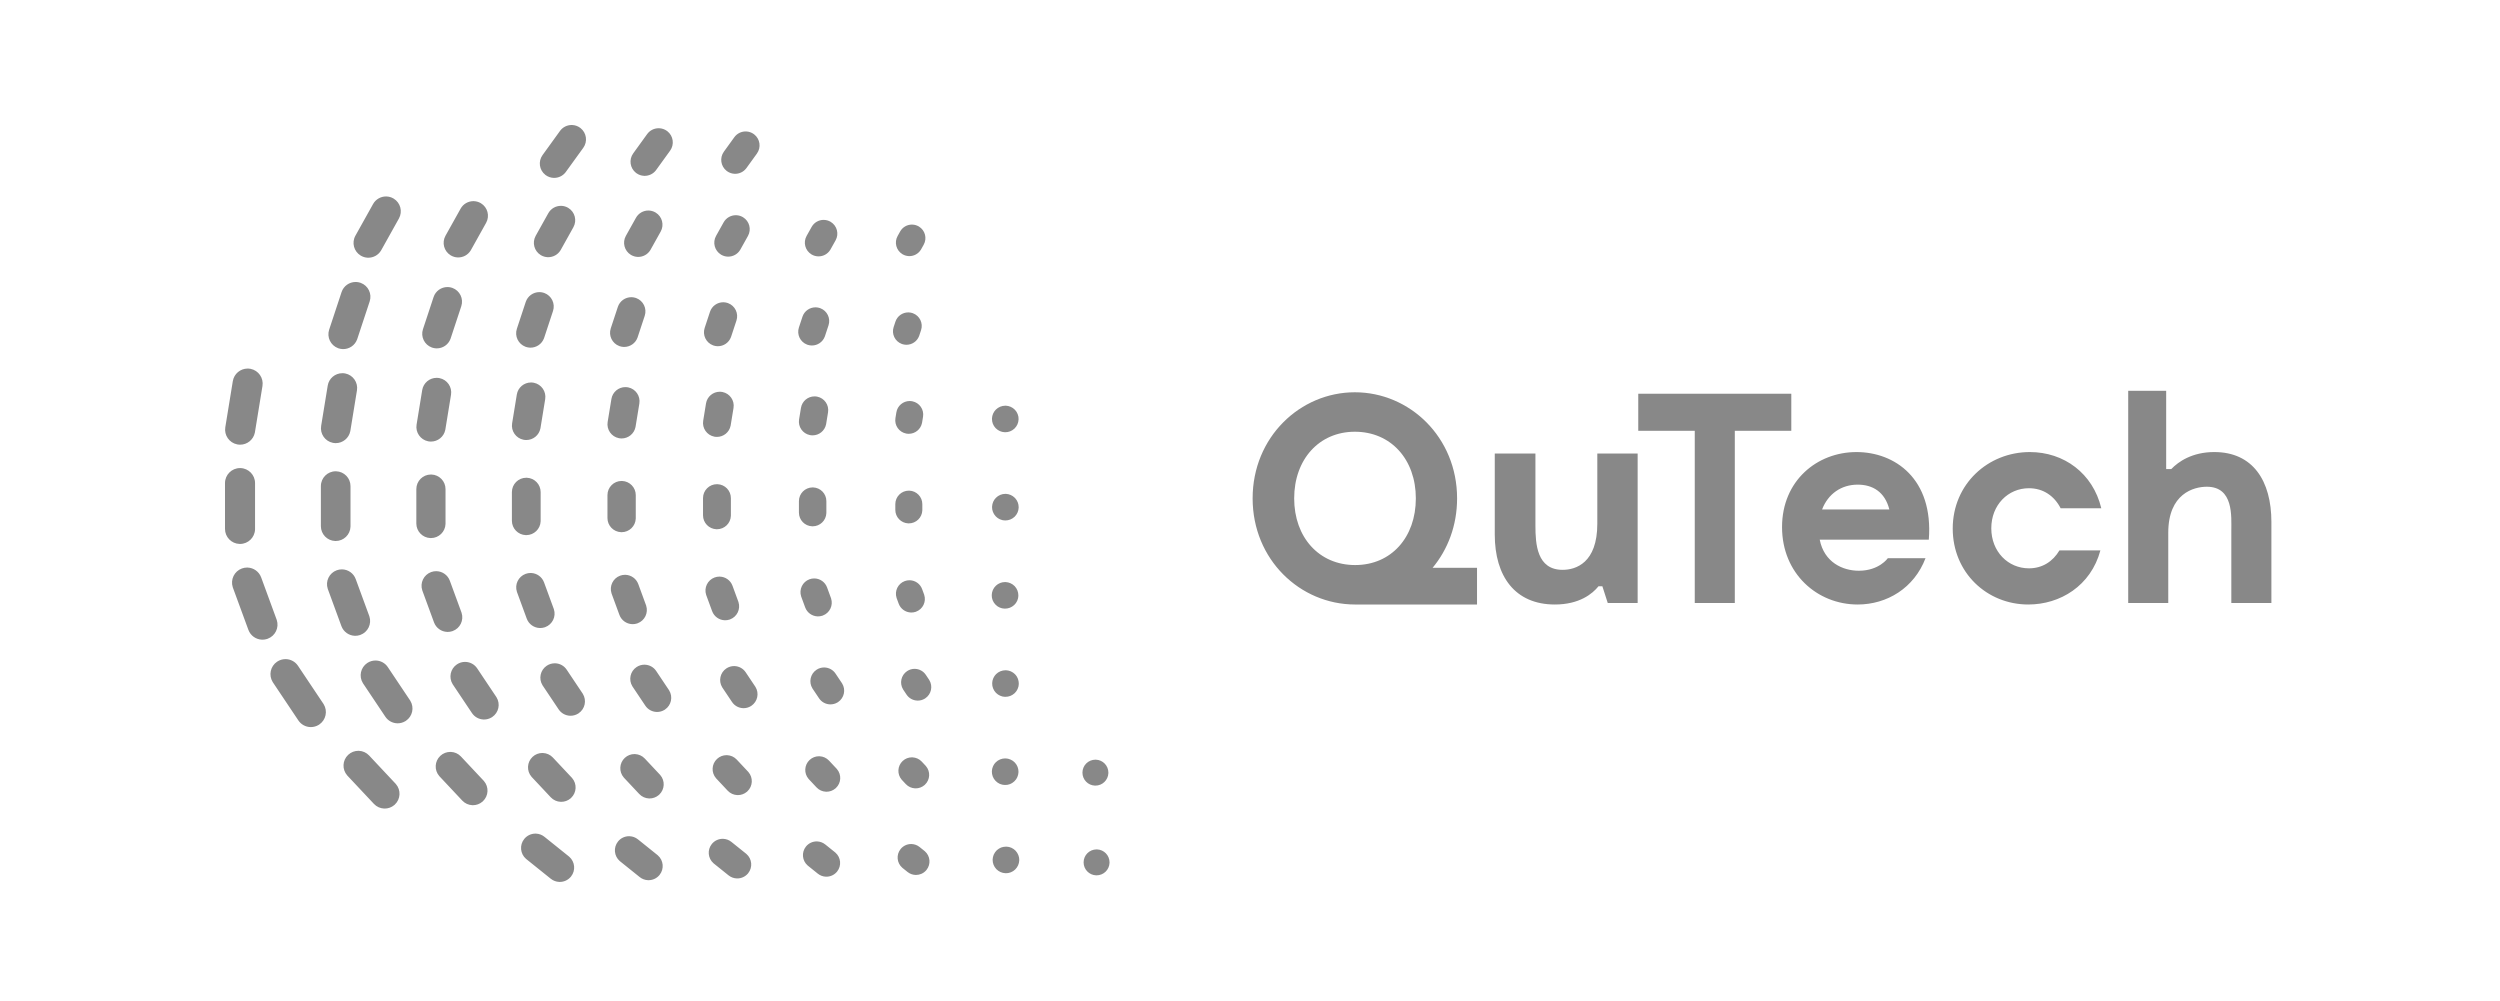
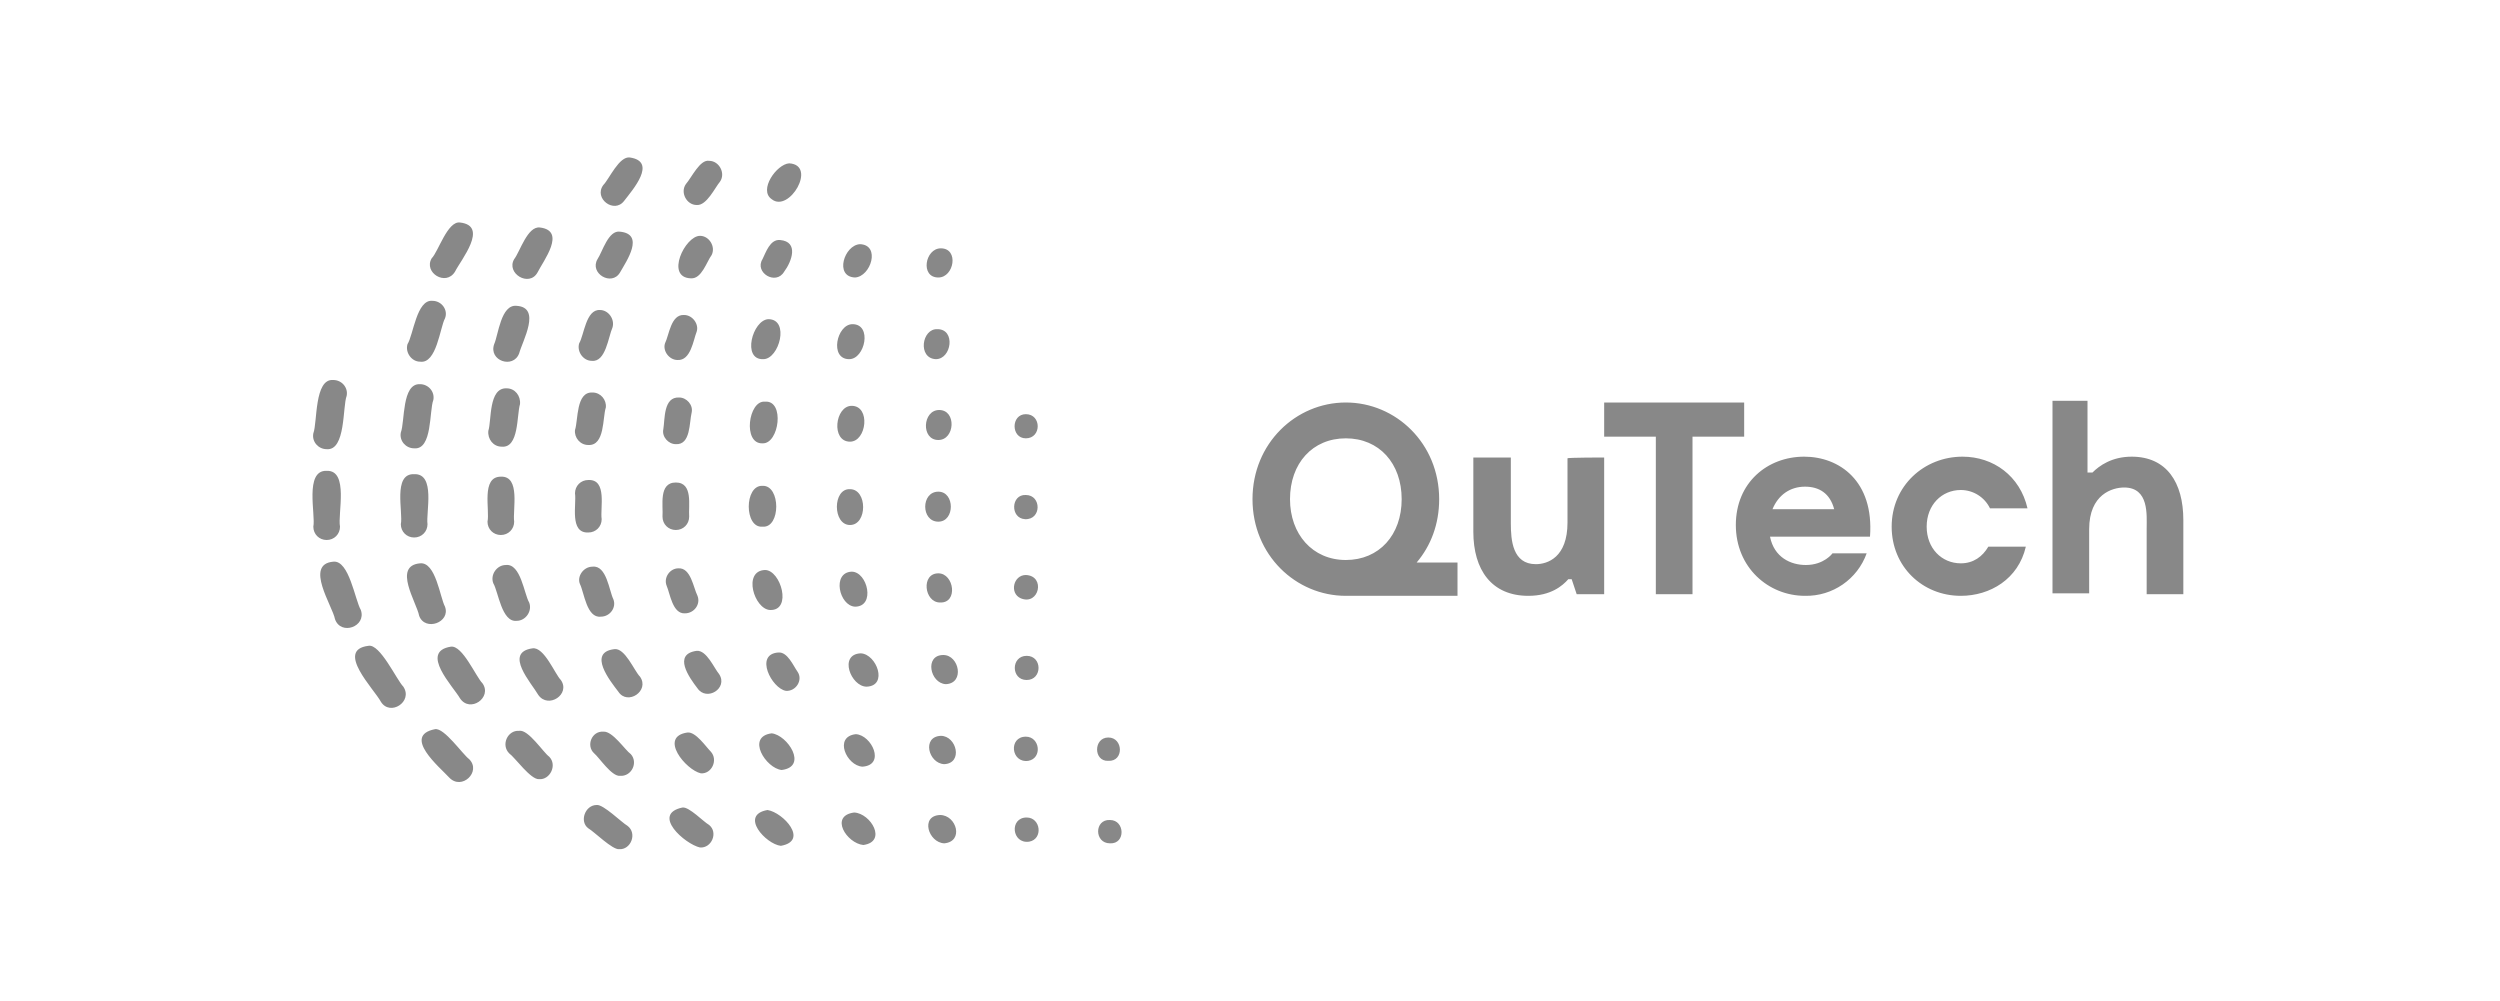
- <svg xmlns="http://www.w3.org/2000/svg" xmlns:xlink="http://www.w3.org/1999/xlink" width="300" height="120">
-   <defs>
-     <path d="M37.252 85.033l.076.002c.354.016.706.14 1.003.379l2.923 2.348.051.042c.697.605.798 1.657.215 2.382l-.05.059c-.339.386-.815.586-1.296.586l-.076-.002c-.354-.016-.706-.14-1.004-.378l-2.923-2.348-.051-.042c-.697-.605-.796-1.657-.214-2.382.341-.424.841-.646 1.346-.646zm11.235.313l.075.002c.349.015.696.138.988.373l2.339 1.879.051.043c.685.595.783 1.631.209 2.345l-.049.058c-.333.38-.803.577-1.276.577l-.075-.002c-.349-.015-.696-.138-.988-.374l-2.339-1.879-.051-.043c-.686-.595-.783-1.631-.209-2.346.336-.418.829-.634 1.325-.634zm11.235.312l.073.002c.343.015.685.136.973.368l1.754 1.408.052.043c.674.586.769 1.606.205 2.309l-.051.06c-.328.371-.789.564-1.254.564l-.074-.002c-.343-.015-.685-.136-.973-.367l-1.754-1.409-.052-.043c-.674-.586-.769-1.606-.205-2.308.33-.411.816-.625 1.305-.625zm11.278.312l.072.002c.337.015.674.134.958.361l1.169.939.051.043c.663.577.758 1.581.202 2.272l-.05.059c-.323.366-.777.557-1.235.557l-.072-.002c-.338-.015-.675-.134-.958-.362l-1.169-.939-.051-.042c-.663-.578-.758-1.581-.202-2.273.325-.405.803-.615 1.285-.615zm33.588.959l.06.001c.832.031 1.497.716 1.497 1.555l-.001.06c-.031.832-.716 1.496-1.555 1.496l-.06-.001c-.832-.031-1.497-.716-1.497-1.555 0-.859.697-1.556 1.556-1.556zm-22.253-.646l.076.002c.33.016.659.132.937.355l.585.469.051.043c.652.568.744 1.555.198 2.236l-.049.058c-.318.361-.765.548-1.215.548l-.071-.002c-.332-.015-.663-.132-.942-.356l-.585-.469-.051-.043c-.652-.568-.744-1.555-.198-2.235.321-.399.791-.606 1.265-.606zm11.378.314l.079.002c.078.004.157.014.235.03l.076.015c.075.018.148.045.221.073l.073.031c.071.033.14.073.203.118l.065.044c.064.046.123.098.177.151l.053.058c.052.059.101.121.146.188l.04.065c.039.067.075.137.104.206l.03.074c.027.075.048.151.064.228l.014.077c.011.078.016.156.016.232l-.002.075c-.018.4-.182.77-.465 1.053l-.058.053c-.059.052-.12.102-.184.146l-.067.041c-.067.04-.135.075-.209.104l-.071.03c-.073.027-.149.048-.226.064l-.077.012c-.078.011-.157.018-.237.018l-.075-.002c-.396-.018-.766-.182-1.054-.465l-.051-.054c-.265-.294-.416-.67-.416-1.074l.002-.077c.005-.077.016-.156.032-.233l.018-.076c.019-.076.043-.152.071-.225l.033-.069c.034-.07.071-.138.116-.202l.044-.065c.046-.064.098-.124.152-.181l.058-.053c.059-.052.121-.101.188-.142l.065-.043c.067-.041.137-.077.207-.106l.074-.028c.074-.026.151-.049.228-.061.102-.022.206-.032.31-.032zM15.998 75.098l.079.002c.447.02.886.207 1.217.559l3.167 3.376.046.051c.623.717.573 1.806-.126 2.461l-.061.055c-.332.284-.744.426-1.154.426l-.079-.002c-.447-.02-.887-.207-1.217-.559l-3.167-3.375-.046-.051c-.624-.717-.574-1.806.126-2.462.343-.321.78-.481 1.216-.481zm11.038.13l.078.002c.44.019.874.204 1.199.551l2.714 2.893.046.051c.614.707.564 1.779-.125 2.425l-.061.054c-.328.281-.733.42-1.137.42l-.078-.002c-.44-.019-.874-.205-1.199-.551l-2.715-2.893-.046-.051c-.614-.707-.563-1.778.125-2.424.338-.317.768-.474 1.198-.474zm11.05.131l.077.002c.434.019.861.201 1.181.542l2.263 2.411.046.052c.603.697.553 1.751-.125 2.387l-.063.057c-.322.274-.72.41-1.116.41l-.077-.002c-.434-.019-.861-.201-1.182-.543l-2.262-2.412-.046-.052c-.603-.696-.554-1.751.124-2.387.333-.312.757-.467 1.18-.467zm11.05.13l.075.002c.427.019.848.198 1.163.534l1.81 1.929.046.051c.595.686.546 1.724-.122 2.35l-.062.056c-.318.27-.709.404-1.1.404l-.075-.002c-.427-.019-.847-.198-1.164-.535l-1.81-1.928-.046-.051c-.594-.686-.546-1.724.122-2.351.328-.308.746-.46 1.163-.46zm11.05.13l.074.002c.42.019.835.196 1.146.527l1.357 1.447.046.051c.584.675.535 1.697-.121 2.313l-.062.055c-.313.266-.698.398-1.083.398l-.074-.002c-.421-.019-.835-.195-1.146-.527l-1.357-1.447-.046-.051c-.584-.675-.535-1.697.122-2.313.323-.303.733-.453 1.144-.453zm11.092.131l.077.002c.413.019.818.193 1.124.518l.904.964.045.05c.575.665.527 1.67-.119 2.277l-.061.054c-.308.262-.687.392-1.066.392l-.077-.002c-.413-.019-.819-.193-1.123-.519l-.905-.964-.045-.05c-.575-.664-.527-1.67.119-2.276.318-.298.723-.446 1.127-.446zm11.149.131l.076.002c.406.019.806.19 1.106.509l.452.483.046.051c.565.654.517 1.643-.118 2.24l-.06.053c-.303.258-.677.385-1.049.385l-.076-.002c-.406-.019-.806-.189-1.106-.51l-.452-.482-.046-.051c-.564-.654-.517-1.643.119-2.24.313-.293.711-.438 1.108-.438zm22.022.28l.06.001c.832.031 1.497.716 1.497 1.555l-.001.06c-.032.832-.716 1.497-1.556 1.497l-.06-.001c-.832-.031-1.496-.716-1.496-1.556 0-.859.696-1.556 1.556-1.556zm-10.816-.149l.075.002c.075.004.151.013.225.027l.076.018c.076.019.151.044.221.076l.072.031c.071.033.14.072.204.113l.065.046c.064.047.122.099.177.153l.045.044c.058.06.11.127.154.198l.042.065c.04.067.074.137.106.21l.027.072c.025.073.046.149.062.225l.014.077c.012.078.019.157.019.237l-.002.077c-.004.078-.016.156-.032.233l-.016.076c-.018.076-.045.151-.073.22l-.031.073c-.033.072-.072.14-.113.203l-.046.063c-.048.063-.1.124-.157.178l-.044.045c-.06.058-.126.11-.198.154l-.065.043c-.067.041-.137.077-.206.106l-.073.027c-.073.025-.147.046-.224.063l-.08.013c-.079.011-.159.016-.239.016l-.077-.002c-.078-.004-.157-.012-.233-.028l-.076-.018c-.076-.019-.15-.043-.221-.072l-.072-.031c-.071-.033-.137-.073-.204-.118l-.063-.044c-.063-.046-.124-.098-.178-.156l-.056-.056c-.054-.058-.102-.122-.144-.185l-.042-.065c-.04-.067-.074-.137-.106-.211l-.027-.071c-.026-.073-.046-.149-.062-.226l-.014-.077c-.012-.078-.017-.156-.017-.233l.002-.079c.004-.079.013-.158.029-.235l.017-.076c.019-.076.044-.151.075-.221l.031-.072c.033-.071.072-.139.114-.203l.046-.066c.048-.064.099-.123.154-.177.298-.298.715-.466 1.137-.466zM7.257 64.095l.07.001c.557.021 1.097.3 1.431.799l3.043 4.549.036.056c.508.822.277 1.904-.532 2.446l-.072.045c-.289.175-.611.259-.929.259l-.07-.001c-.557-.021-1.097-.3-1.431-.799l-3.043-4.549-.036-.056c-.508-.822-.277-1.904.532-2.446.307-.206.656-.304 1-.304zm10.8.167l.072.001c.549.022 1.079.297 1.407.787l2.662 3.981.036.056c.499.81.272 1.876-.525 2.409l-.071.045c-.285.172-.603.256-.916.256l-.072-.001c-.548-.022-1.079-.297-1.407-.788l-2.663-3.981-.036-.056c-.499-.809-.272-1.876.525-2.409.304-.203.647-.3.986-.3zm10.749.166l.07.001c.54.022 1.063.292 1.386.776l2.282 3.412.036.055c.492.797.268 1.848-.518 2.373l-.07.044c-.281.17-.593.252-.902.252l-.07-.001c-.54-.022-1.063-.292-1.387-.776l-2.282-3.412-.036-.055c-.492-.797-.269-1.848.517-2.374.299-.201.637-.296.972-.296zm10.761.167l.069.001c.532.021 1.048.288 1.366.765l1.902 2.844.036.056c.483.786.263 1.819-.511 2.337l-.069.044c-.277.167-.584.248-.889.248l-.069-.001c-.532-.021-1.047-.288-1.366-.765l-1.902-2.843-.035-.054c-.485-.786-.264-1.821.51-2.339.294-.197.627-.291.957-.291zm10.761.168l.068.001c.524.021 1.031.283 1.345.753l1.521 2.275.035.055c.477.774.259 1.792-.503 2.301l-.067.043c-.273.165-.575.244-.875.244l-.068-.001c-.524-.021-1.031-.284-1.345-.753l-1.522-2.275-.035-.055c-.476-.774-.259-1.793.503-2.302.29-.194.618-.287.943-.287zm10.761.167l.067.001c.516.021 1.015.279 1.324.741l1.141 1.705.035.054c.469.762.255 1.765-.494 2.267l-.072.046c-.268.16-.564.237-.857.237l-.067-.001c-.516-.021-1.015-.279-1.324-.742L59.7 67.532l-.035-.054c-.469-.762-.255-1.765.495-2.266.286-.191.609-.283.929-.283zm10.802.167l.069.001c.507.021.998.276 1.301.729l.761 1.137.035.054c.461.75.25 1.736-.488 2.23l-.071.045c-.263.157-.555.233-.843.233l-.069-.001c-.507-.021-.997-.276-1.301-.73l-.761-1.137-.035-.054c-.461-.75-.25-1.736.488-2.23.281-.188.599-.278.913-.278zm10.86.166l.068.001c.499.021.981.271 1.28.718l.38.568.035.055c.453.737.245 1.708-.481 2.194l-.07.044c-.259.155-.546.229-.83.229l-.068-.002c-.499-.021-.981-.27-1.28-.718l-.38-.569-.035-.055c-.452-.738-.245-1.708.481-2.193.277-.185.59-.274.9-.274zm10.907.169l.078.002c.078.004.155.014.232.029l.076.017c.076.019.152.043.225.072l.07.032c.07.034.139.072.206.116l.063.044c.062.046.122.098.179.151l.071.078c.046.053.089.108.129.164l.04.067c.039.068.075.138.104.208l.028.074c.027.075.049.151.061.227l.014.077c.013.077.02.156.02.233l-.002.079c-.004.079-.015.158-.028.235l-.018.076c-.019.076-.044.15-.076.221l-.03.071c-.032.07-.069.136-.114.2l-.046.065c-.048.064-.099.124-.153.181l-.054.052c-.294.268-.671.415-1.075.415l-.08-.002c-.079-.004-.158-.015-.234-.027l-.075-.018c-.075-.019-.148-.044-.222-.076l-.07-.03c-.07-.032-.138-.069-.202-.114l-.065-.046c-.064-.048-.123-.099-.181-.153l-.053-.058c-.052-.059-.102-.121-.146-.188l-.04-.065c-.039-.066-.075-.134-.104-.207l-.029-.072c-.027-.073-.048-.149-.064-.225l-.013-.077c-.011-.078-.016-.158-.016-.237l.002-.077c.004-.078.015-.156.027-.232l.018-.076c.02-.076.047-.152.075-.225l.031-.07c.033-.07.073-.139.118-.206l.044-.063c.046-.062.097-.122.151-.179.299-.296.711-.463 1.129-.463zM2.647 53.107l.069.001c.708.027 1.365.474 1.624 1.181l1.851 5.049.021.061c.301.919-.179 1.917-1.094 2.252l-.088.03c-.176.055-.356.081-.532.081l-.069-.001c-.709-.027-1.365-.474-1.624-1.182L.953 55.531l-.021-.061c-.3-.919.179-1.917 1.094-2.253.205-.075.414-.111.621-.111zm11.37.217l.068.001c.699.027 1.345.468 1.601 1.165l1.62 4.417.021.06c.296.905-.176 1.889-1.078 2.22l-.087.029c-.174.054-.351.08-.525.08l-.068-.001c-.699-.027-1.345-.468-1.601-1.165l-1.619-4.417-.021-.06c-.296-.905.176-1.889 1.078-2.22.202-.074.408-.109.611-.109zm11.319.218l.067.001c.689.026 1.326.46 1.578 1.147l1.388 3.786.021.061c.29.892-.174 1.861-1.062 2.186l-.086.029c-.172.053-.346.078-.517.078l-.067-.001c-.689-.026-1.326-.46-1.578-1.147l-1.388-3.786-.021-.061c-.29-.892.175-1.861 1.063-2.187.199-.073.402-.107.602-.107zm11.331.216l.068.001c.678.027 1.304.455 1.552 1.131l1.157 3.155.021.06c.287.878-.172 1.833-1.046 2.153l-.084.028c-.169.052-.34.077-.509.077l-.068-.001c-.677-.027-1.304-.454-1.551-1.13l-1.157-3.155-.021-.06c-.287-.879.172-1.833 1.046-2.154.196-.072.396-.106.593-.106zm11.331.219l.067.001c.668.027 1.284.447 1.529 1.113l.925 2.524.02.059c.282.865-.169 1.805-1.03 2.121l-.083.028c-.166.052-.335.076-.502.076l-.067-.001c-.667-.026-1.284-.448-1.529-1.114L46.403 56.261l-.02-.059c-.282-.865.17-1.805 1.03-2.121.193-.07.39-.104.585-.104zm11.332.217l.066.001c.657.026 1.264.441 1.504 1.096l.694 1.893.021.059c.277.851-.168 1.776-1.015 2.087l-.082.027c-.164.05-.33.075-.494.075l-.066-.001c-.657-.026-1.264-.44-1.505-1.096l-.694-1.893-.021-.059c-.277-.852.167-1.776 1.015-2.087.19-.07.385-.103.576-.103zm11.373.218l.065.001c.646.026 1.244.434 1.481 1.079l.462 1.262.02.058c.273.838-.165 1.749-.999 2.054l-.08.027c-.161.05-.325.074-.486.074l-.065-.001c-.647-.026-1.244-.433-1.481-1.079l-.463-1.262-.02-.058c-.272-.838.165-1.748.999-2.054.187-.069.379-.101.567-.101zm11.429.218l.066.001c.636.026 1.224.426 1.456 1.061l.232.631.02.059c.267.824-.163 1.72-.984 2.021l-.079.027c-.159.049-.32.072-.479.072l-.066-.001c-.636-.026-1.223-.427-1.456-1.061l-.232-.631-.02-.059c-.267-.825.163-1.72.984-2.021.184-.067.372-.099.557-.099zm11.47.217l.074.002c.395.019.78.186 1.06.466l.051.053c.265.291.415.676.415 1.075l-.002.079c-.003.078-.012.156-.028.235l-.018.076c-.019.075-.043.148-.072.221l-.033.07c-.034.07-.071.138-.116.202l-.034.053c-.048.069-.104.132-.165.189l-.054.052c-.294.268-.671.415-1.071.415l-.079-.002c-.079-.004-.158-.012-.235-.028l-.076-.016c-.076-.018-.151-.045-.221-.073l-.072-.031c-.072-.033-.14-.072-.204-.113l-.065-.046c-.064-.048-.122-.1-.177-.157l-.056-.056c-.054-.057-.102-.119-.144-.186l-.043-.065c-.041-.067-.077-.136-.106-.207l-.028-.073c-.026-.073-.049-.147-.062-.224l-.013-.079c-.011-.079-.016-.158-.016-.234l.002-.08c.003-.079.012-.158.028-.235l.018-.076c.019-.075.043-.148.072-.221l.033-.073c.034-.072.071-.14.116-.204l.045-.063c.046-.063.097-.124.154-.178l.056-.053c.057-.052.119-.102.186-.147l.065-.04c.067-.039.137-.075.211-.104l.071-.029c.073-.027.149-.048.225-.064.101-.02.203-.031.305-.031zM1.803 41.169l.063.001c.966.033 1.74.827 1.74 1.802v5.498l-.001.063c-.033.967-.828 1.74-1.803 1.74l-.063-.001C.773 50.239 0 49.445 0 48.47v-5.498c0-.996.807-1.803 1.803-1.803zm11.48.386l.062.001c.952.033 1.715.816 1.715 1.777v4.811l-.001.062c-.033.953-.816 1.714-1.776 1.714l-.062-.001c-.953-.033-1.715-.815-1.715-1.776v-4.811c0-.982.796-1.778 1.777-1.778zm11.429.387l.063.001c.938.033 1.688.804 1.688 1.75v4.124l-.001.063c-.033.938-.804 1.688-1.75 1.688l-.063-.001c-.938-.033-1.689-.804-1.689-1.75v-4.124c0-.967.784-1.751 1.751-1.751zm11.441.387l.062.001c.924.033 1.663.791 1.663 1.723v3.436l-.001.062c-.032.924-.792 1.663-1.724 1.663l-.062-.001c-.924-.033-1.663-.792-1.663-1.724V44.054c0-.953.772-1.725 1.725-1.725zm11.441.387l.062.001c.909.033 1.636.78 1.636 1.698v2.749l-.001.062c-.033.91-.78 1.636-1.697 1.636l-.062-.001c-.909-.033-1.637-.78-1.637-1.698v-2.749c0-.939.761-1.699 1.699-1.699zm11.441.387l.061.001c.896.032 1.611.768 1.611 1.671v2.062l-.001.061c-.032.896-.768 1.611-1.671 1.611l-.061-.001c-.896-.032-1.612-.768-1.612-1.672v-2.062c0-.924.749-1.672 1.673-1.672zm11.483.387l.06.001c.882.032 1.586.756 1.586 1.645v1.375l-.001.06c-.032.882-.756 1.586-1.646 1.586l-.06-.001c-.881-.032-1.586-.756-1.586-1.645v-1.375c0-.909.738-1.646 1.647-1.646zm11.54.387l.061.001c.867.032 1.56.745 1.56 1.62v.687l-.001.061c-.032.867-.745 1.56-1.62 1.56l-.061-.001c-.867-.032-1.559-.745-1.559-1.619v-.687c0-.895.725-1.621 1.62-1.621zm11.586.386l.074.002c.394.019.775.186 1.055.469l.051.053c.265.288.415.676.415 1.071l-.002.08c-.004.079-.016.158-.031.234l-.015.076c-.018.075-.042.148-.074.221l-.031.07c-.033.07-.072.138-.113.201l-.046.065c-.047.064-.099.123-.153.181l-.054.052c-.295.269-.675.415-1.075.415l-.08-.002c-.079-.004-.158-.014-.234-.027l-.076-.018c-.076-.019-.151-.044-.221-.076l-.072-.03c-.071-.032-.137-.069-.204-.114l-.063-.046c-.062-.047-.122-.099-.179-.154l-.053-.058c-.052-.059-.101-.121-.146-.188l-.043-.065c-.04-.066-.073-.136-.102-.206l-.03-.073c-.027-.073-.048-.147-.064-.224l-.012-.077c-.011-.078-.018-.157-.018-.237l.002-.074c.019-.394.186-.775.465-1.05.297-.301.708-.471 1.128-.471zM2.717 29.226l.096.003c.064.004.129.01.194.021l.062.011c.948.189 1.584 1.096 1.427 2.059L3.595 36.848l-.012.066c-.171.85-.919 1.448-1.765 1.448l-.097-.003c-.065-.004-.13-.011-.196-.021l-.062-.011C.514 38.138-.121 37.23.036 36.268l.901-5.528c.145-.886.911-1.513 1.78-1.513zm11.366.557l.094.002c.063.003.126.01.19.02l.063.011c.934.187 1.559 1.081 1.405 2.029l-.789 4.838-.012.065c-.169.837-.906 1.427-1.74 1.427l-.095-.003c-.064-.004-.128-.01-.193-.021l-.063-.011c-.934-.186-1.56-1.081-1.406-2.028l.789-4.838c.142-.873.898-1.49 1.756-1.49zm11.312.556l.093.003c.062.004.125.01.188.021l.062.011c.921.183 1.537 1.065 1.384 1.998l-.676 4.147-.012.066c-.166.824-.893 1.404-1.714 1.404l-.094-.002c-.063-.003-.126-.01-.19-.021l-.062-.011c-.92-.184-1.537-1.065-1.385-1.998l.676-4.147c.14-.859.885-1.469 1.728-1.469zm11.324.557l.092.003c.062.003.124.01.187.02l.061.011c.907.181 1.514 1.05 1.364 1.97l-.563 3.455-.012.065c-.164.812-.879 1.383-1.689 1.383l-.093-.003c-.062-.003-.124-.01-.187-.02l-.061-.011c-.907-.181-1.515-1.05-1.364-1.969l.564-3.456c.138-.846.869-1.447 1.701-1.447zm11.328.557l.09.002c.06.003.121.01.182.019l.061.011c.892.178 1.49 1.033 1.342 1.939l-.451 2.764-.012.065c-.162.799-.866 1.361-1.663 1.361l-.091-.003c-.061-.004-.123-.01-.184-.02l-.061-.011c-.892-.179-1.489-1.034-1.342-1.939l.451-2.764c.136-.835.858-1.425 1.677-1.425zm11.323.556l.09.002c.06.003.121.01.181.02l.06.011c.879.176 1.467 1.018 1.322 1.909l-.339 2.074-.012.064c-.159.787-.852 1.339-1.636 1.339l-.09-.002c-.06-.003-.121-.01-.182-.019l-.06-.011c-.878-.176-1.467-1.018-1.321-1.909l.338-2.074c.134-.821.844-1.404 1.649-1.404zm11.369.557l.088.002c.059.003.118.01.178.019l.061.011c.864.174 1.442 1.002 1.299 1.88l-.225 1.382-.012.065c-.158.773-.84 1.317-1.612 1.317l-.088-.002c-.059-.003-.119-.01-.179-.019l-.061-.011c-.864-.174-1.442-1.002-1.299-1.879l.226-1.382c.132-.808.83-1.382 1.624-1.382zm11.421.557l.088.002c.059.003.118.01.178.02l.06.011c.85.171 1.419.985 1.279 1.849l-.113.691-.012.064c-.155.76-.827 1.296-1.586 1.296l-.087-.002c-.058-.003-.117-.009-.176-.019l-.06-.011c-.851-.171-1.42-.986-1.279-1.85l.112-.691c.129-.794.816-1.36 1.595-1.36zm11.474.558l.074.002c.394.019.775.186 1.054.465l.053.056c.052.058.101.122.146.185l.041.066c.039.067.075.137.104.211l.029.073c.027.073.048.147.064.223l.013.077c.011.078.016.157.016.237l-.002.075c-.018.397-.181.77-.465 1.05l-.054.052c-.294.269-.675.415-1.074.415l-.075-.002c-.396-.018-.767-.181-1.054-.465l-.052-.053c-.269-.291-.415-.671-.415-1.071l.002-.079c.004-.079.015-.158.032-.234l.017-.075c.019-.075.043-.148.072-.221l.033-.072c.034-.071.071-.14.116-.204l.044-.063c.046-.063.098-.124.152-.178.297-.297.708-.467 1.129-.467zM15.674 18.836l.093.003c.155.008.31.037.464.087l.06.021c.893.33 1.371 1.312 1.07 2.224l-1.487 4.501-.024.067c-.265.708-.94 1.153-1.663 1.153l-.093-.003c-.155-.008-.311-.037-.465-.087l-.06-.021c-.893-.331-1.371-1.312-1.07-2.224l1.487-4.5c.247-.748.942-1.22 1.688-1.22zm11.018.609l.091.002c.152.008.306.036.458.086l.059.021c.88.326 1.351 1.293 1.054 2.191l-1.274 3.858-.023.066c-.261.698-.926 1.136-1.639 1.136l-.091-.002c-.153-.008-.306-.037-.458-.086l-.061-.021c-.879-.326-1.35-1.293-1.053-2.19l1.274-3.858c.243-.736.927-1.202 1.662-1.202zm11.03.609l.09.002c.15.008.302.036.452.085l.06.021c.867.321 1.33 1.273 1.037 2.158l-1.061 3.215-.024.067c-.258.686-.913 1.117-1.614 1.117l-.09-.002c-.15-.008-.302-.035-.451-.085l-.06-.021c-.866-.321-1.329-1.273-1.037-2.157l1.062-3.215c.239-.725.913-1.185 1.637-1.185zm11.032.609l.088.002c.148.008.297.036.444.084l.059.021c.853.316 1.31 1.254 1.022 2.125l-.849 2.572-.023.066c-.254.675-.899 1.1-1.589 1.1l-.089-.002c-.148-.008-.297-.035-.445-.084l-.059-.021c-.853-.316-1.309-1.254-1.021-2.125l.849-2.572c.236-.714.9-1.166 1.613-1.166zm11.031.609l.087.002c.145.008.292.034.437.082l.059.021c.84.312 1.288 1.235 1.005 2.092l-.637 1.929-.023.065c-.25.665-.885 1.083-1.565 1.083l-.087-.002c-.146-.008-.292-.034-.437-.082l-.059-.021c-.84-.312-1.288-1.235-1.005-2.092l.637-1.929c.232-.703.886-1.149 1.589-1.149zm11.075.609l.086.002c.143.007.287.034.429.08l.058.02c.826.307 1.268 1.216.989 2.059l-.425 1.286-.023.064c-.247.655-.871 1.067-1.541 1.067l-.086-.002c-.143-.008-.288-.034-.431-.081l-.058-.02c-.826-.307-1.268-1.215-.989-2.06l.425-1.286c.228-.693.873-1.13 1.565-1.13zm11.127.608l.085.002c.141.007.284.033.425.08l.057.02c.813.302 1.247 1.197.973 2.027l-.212.643-.023.065c-.243.643-.857 1.047-1.515 1.047l-.085-.002c-.141-.007-.283-.034-.424-.08l-.057-.02c-.813-.302-1.248-1.196-.973-2.027l.212-.643c.224-.681.857-1.113 1.537-1.112zM19.321 8.575l.08.002c.267.012.535.084.785.224l.056.033c.814.493 1.097 1.547.629 2.385L18.752 15.014l-.037.064c-.332.543-.916.848-1.516.848l-.08-.002c-.267-.012-.535-.085-.784-.224l-.056-.033c-.814-.494-1.098-1.547-.629-2.385l2.118-3.796c.325-.582.93-.911 1.553-.911zm10.485.563l.079.002c.263.012.528.083.773.22l.057.033c.801.487 1.079 1.524.618 2.349l-1.815 3.253-.037.063c-.328.535-.903.835-1.494.835l-.087-.002c-.26-.013-.522-.085-.765-.22l-.057-.033c-.801-.486-1.08-1.524-.619-2.349l1.816-3.253c.32-.574.916-.898 1.53-.898zm10.497.562l.085.002c.257.013.514.083.754.217l.056.033c.789.479 1.063 1.501.61 2.314l-1.513 2.712-.036.062c-.323.527-.889.823-1.472.823l-.085-.002c-.256-.013-.514-.083-.754-.217l-.056-.032c-.789-.479-1.063-1.501-.609-2.314l1.513-2.711c.316-.566.903-.885 1.508-.885zm10.497.563l.084.002c.253.013.507.082.743.214l.055.032c.777.472 1.047 1.479.6 2.279l-1.211 2.169-.036.061c-.318.519-.875.81-1.449.81l-.084-.002c-.253-.013-.507-.082-.742-.214l-.055-.032c-.778-.472-1.047-1.479-.6-2.279l1.211-2.169c.311-.557.889-.871 1.485-.871zm10.497.563l.083.002c.249.012.499.08.731.21l.055.032c.764.465 1.029 1.456.59 2.243l-.908 1.626-.037.062c-.314.51-.861.796-1.425.796l-.083-.002c-.249-.012-.499-.081-.731-.211l-.055-.032c-.764-.466-1.03-1.456-.59-2.244l.908-1.626c.307-.548.876-.857 1.462-.857zm10.539.562l.081.002c.245.012.491.08.72.207l.055.032c.752.458 1.013 1.434.581 2.208l-.606 1.084-.036.061c-.309.502-.848.783-1.403.783l-.082-.002c-.245-.012-.491-.079-.72-.207l-.055-.032c-.752-.458-1.013-1.433-.581-2.209l.606-1.084c.302-.54.861-.845 1.439-.845zm10.596.563l.08.002c.241.012.483.078.708.203l.055.032c.74.452.996 1.41.57 2.173l-.303.542-.035.06c-.304.494-.835.771-1.381.771l-.08-.002c-.241-.012-.483-.079-.708-.204l-.055-.032c-.739-.451-.996-1.41-.57-2.173l.302-.542c.297-.532.848-.832 1.417-.832zM41.597 0l.075.002c.325.014.65.12.934.326l.053.04c.727.568.879 1.614.335 2.368L40.9 5.632l-.045.06c-.338.428-.843.655-1.354.655l-.075-.002c-.325-.014-.65-.12-.934-.325l-.053-.04c-.727-.568-.88-1.614-.335-2.368l2.093-2.896C40.535.248 41.062 0 41.597 0zm10.441.387l.08.002c.318.015.636.12.914.32l.052.039c.715.559.866 1.59.33 2.332L51.738 5.398l-.044.059c-.333.421-.83.645-1.334.645l-.08-.002c-.319-.015-.636-.12-.914-.321l-.052-.039c-.716-.56-.867-1.589-.33-2.332l1.674-2.317c.332-.459.851-.703 1.378-.703zM62.478.773l.078.002c.314.015.626.118.899.315l.052.04c.704.551.852 1.565.324 2.296l-1.256 1.738-.044.058c-.328.415-.817.635-1.313.635l-.078-.002c-.313-.015-.627-.118-.9-.316l-.052-.039c-.704-.551-.852-1.565-.324-2.296l1.256-1.738c.327-.452.839-.693 1.357-.693z" id="a" />
-   </defs>
-   <g transform="translate(27 15)" fill="#888" fill-rule="evenodd">
-     <path d="M169.518 39.426v17.935h-3.588l-.645-2.008h-.466c-.717.897-2.296 2.188-5.237 2.188-4.77 0-7.21-3.371-7.21-8.393v-9.721h4.879v8.645c0 2.224.179 5.309 3.265 5.309 1.578 0 4.161-.825 4.161-5.524v-8.429h4.843zM187.956 36.7h-6.779v20.661h-4.806v-20.661h-6.78V32.252h18.365zM191.65 46.134h8.072c-.539-2.116-2.009-2.977-3.802-2.977-1.974 0-3.552 1.112-4.27 2.977zm12.806 3.623h-13.091c.538 2.726 2.762 3.731 4.698 3.731 2.439 0 3.479-1.507 3.479-1.507h4.521c-1.364 3.587-4.627 5.56-8.142 5.56-4.843 0-9.076-3.695-9.076-9.291 0-5.56 4.197-9.003 8.932-9.003 4.592 0 9.254 3.192 8.68 10.51zm11.946 7.784c-4.985 0-9.075-3.838-9.075-9.111 0-5.345 4.232-9.183 9.254-9.183 4.089 0 7.568 2.547 8.574 6.743h-4.879c-.753-1.47-2.08-2.403-3.802-2.403-2.51 0-4.519 2.009-4.519 4.807 0 2.798 2.009 4.806 4.519 4.806 1.616 0 2.87-.825 3.66-2.152h4.914c-1.148 4.268-4.843 6.492-8.645 6.492zm29.165-9.9v9.721h-4.808v-8.645c0-1.758.287-5.309-2.941-5.309-1.578 0-4.627.825-4.627 5.524v8.429h-4.806V31.893h4.556v9.398h.609c.861-.897 2.512-2.045 5.166-2.045 4.627 0 6.852 3.444 6.852 8.394zm-117.266-2.834c0-4.663 2.977-7.999 7.282-7.999 4.34 0 7.318 3.336 7.318 7.999 0 4.663-2.942 7.999-7.283 7.999-4.34 0-7.317-3.336-7.317-7.999zm16.609 8.333c1.82-2.19 2.941-5.066 2.941-8.333 0-7.353-5.705-12.734-12.268-12.734-6.564 0-12.268 5.381-12.268 12.734 0 7.342 5.686 12.717 12.272 12.734v.001h14.656v-4.402h-5.334z" />
-     <use xlink:href="#a" />
-   </g>
+ <svg xmlns="http://www.w3.org/2000/svg" viewBox="0 0 300 120">
+   <path fill="#888888" d="M192.5 54.9v16.4h-3.3l-.6-1.8h-.4c-.7.8-2.1 2-4.8 2-4.4 0-6.6-3.1-6.6-7.7v-8.9h4.5v7.9c0 2 .2 4.9 3 4.9 1.4 0 3.8-.8 3.8-5V55c0-.1 4.4-.1 4.4-.1zm16.8-2.5h-6.2v18.9h-4.4V52.4h-6.2v-4.1h16.8v4.1zm3.4 8.7h7.4c-.5-1.9-1.8-2.7-3.5-2.7-1.8 0-3.2 1-3.9 2.7zm11.7 3.3h-12c.5 2.5 2.5 3.4 4.3 3.4 2.2 0 3.2-1.4 3.2-1.4h4.1a7.7 7.7 0 0 1-7.4 5.1c-4.4 0-8.3-3.4-8.3-8.5s3.8-8.2 8.2-8.2c4.2 0 8.4 2.9 7.9 9.6zm10.9 7.1c-4.6 0-8.3-3.5-8.3-8.3 0-4.9 3.9-8.4 8.5-8.4 3.7 0 6.9 2.3 7.8 6.2h-4.5a3.9 3.9 0 0 0-3.5-2.2c-2.3 0-4.1 1.8-4.1 4.4 0 2.6 1.8 4.4 4.1 4.4 1.5 0 2.6-.8 3.3-2h4.5c-.9 3.9-4.3 5.9-7.8 5.9zm26.7-9.1v8.9h-4.4v-7.9c0-1.6.3-4.9-2.7-4.9-1.4 0-4.2.8-4.2 5v7.7h-4.4V48.1h4.2v8.6h.6c.8-.8 2.3-1.9 4.7-1.9 4.2 0 6.2 3.1 6.2 7.6zm-107.2-2.5c0-4.3 2.7-7.3 6.7-7.3s6.7 3 6.7 7.3-2.7 7.3-6.7 7.3-6.7-3.1-6.7-7.3zm15.2 7.6c1.7-2 2.7-4.6 2.7-7.6 0-6.7-5.2-11.6-11.2-11.6-6 0-11.2 4.9-11.2 11.6 0 6.7 5.2 11.6 11.2 11.6h13.4v-4H170zM71.6 96.6c.8-.1 3 2.1 3.7 2.5 1.2.9.4 2.9-1 2.8-.8.1-3-2.1-3.7-2.5-1.1-.8-.4-2.8 1-2.8zm10.3.3c.8-.1 2.5 1.7 3.2 2.1 1.1.9.3 2.8-1.1 2.7-1.8-.4-5.9-4-2.1-4.8zm10.2.3c1.9.3 5 3.7 1.6 4.3-1.8-.2-5-3.7-1.6-4.3zm10.4.3c2 .1 4 3.5 1.1 3.9-2-.2-4.1-3.5-1.1-3.9zm30.7.9c1.8 0 1.9 2.9 0 2.8-1.9 0-1.9-2.9 0-2.8zm-20.4-.6c2 0 2.9 3.2.5 3.4-1.9-.1-2.9-3.3-.5-3.4zm10.4.3c1.7 0 2 2.6.3 2.9-2.1.3-2.4-2.9-.3-2.9zm-71-10.6c1.1-.2 3.3 3 4.1 3.6 1.5 1.5-.9 3.8-2.4 2.2-1.1-1.2-5.7-5-1.7-5.8zm10.1.2c1.1-.2 2.9 2.6 3.6 3.1 1 1 .1 2.8-1.2 2.7-1 .1-2.9-2.6-3.6-3.1-1-1-.2-2.8 1.2-2.7zm10.1.1c1.1-.1 2.6 2.2 3.3 2.7.9 1 .1 2.7-1.3 2.6-1 .1-2.5-2.2-3.1-2.7-1-.9-.3-2.7 1.1-2.6zm10.1.1c1-.1 2.2 1.7 2.8 2.3.9 1 .1 2.7-1.2 2.6-1.8-.4-5.1-4.4-1.6-4.9zm10.1.1c1.9.2 4.4 4 1.2 4.4-1.9-.2-4.3-4-1.2-4.4zm10.1.1c1.9.1 3.6 3.7.8 3.9-1.9-.1-3.5-3.6-.8-3.9zm10.2.2c1.9 0 2.7 3.3.4 3.4-1.9-.1-2.7-3.3-.4-3.4zm20.1.2c1.8 0 1.9 2.9 0 2.8-1.8.1-1.8-2.8 0-2.8zm-9.9-.1c1.7 0 2 2.6.3 2.9-2.1.3-2.4-2.9-.3-2.9zM44.2 77.5c1.4-.3 3.4 4.1 4.2 4.9 1.2 1.8-1.6 3.6-2.7 1.8-.8-1.5-5.5-6.2-1.5-6.7zm9.9.1c1.4-.2 3 3.6 3.8 4.4 1.2 1.7-1.5 3.6-2.7 1.8-.8-1.4-4.9-5.6-1.1-6.2zm9.8.2c1.4-.2 2.7 3.1 3.4 3.8 1.2 1.7-1.5 3.5-2.7 1.8-.8-1.4-4.2-5.1-.7-5.6zm9.8.1c1.3-.2 2.4 2.6 3.1 3.3 1.2 1.7-1.5 3.5-2.6 1.8-1-1.3-3.7-4.7-.5-5.1zm9.9.2c1.2-.1 2.1 2.1 2.7 2.8 1.1 1.7-1.5 3.3-2.6 1.7-1-1.3-3-4.1-.1-4.5zm9.8.2c1.1-.1 1.8 1.6 2.3 2.3.7 1-.2 2.4-1.4 2.3-1.7-.3-3.8-4.4-.9-4.6zm9.9.1c1.9.1 3.3 3.9.7 4-1.9 0-3.4-3.9-.7-4zm9.9.2c1.9 0 2.6 3.4.3 3.5-1.9-.1-2.6-3.5-.3-3.5zm10 .1c1.9 0 1.9 2.9 0 2.9s-1.9-2.9 0-2.9zM40 67.4c1.9-.2 2.6 4.6 3.3 5.8.7 2-2.4 3.1-3.1 1.1-.3-1.6-3.7-6.6-.2-6.9zm10.4.2c1.9-.2 2.4 4.1 3 5.2.7 1.9-2.4 3-3.1 1.1-.3-1.6-3.2-6 .1-6.3zm10.3.2c1.8-.2 2.2 3.5 2.8 4.5.4 1-.4 2.2-1.5 2.2-1.8.2-2.2-3.5-2.8-4.5-.4-1 .4-2.2 1.5-2.2zm10.4.2c1.7-.2 2 2.9 2.5 3.9.4 1-.4 2.1-1.5 2.1-1.7.2-2-2.9-2.5-3.9-.4-.9.4-2.1 1.5-2.1zm10.3.2c1.5-.1 1.8 2.3 2.3 3.3.4 1-.4 2.1-1.5 2.1-1.5.1-1.8-2.4-2.2-3.3-.4-1 .4-2.1 1.4-2.1zm10.4.2c1.9 0 3.3 4.9.6 4.8-1.9-.1-3.3-4.7-.6-4.8zm10.4.2c1.9 0 2.9 4.2.4 4.2-1.9-.1-2.8-4.1-.4-4.2zm10.4.2c1.9 0 2.4 3.6.2 3.5-1.9 0-2.3-3.5-.2-3.5zm10.5.2c2.4.1 1.6 3.7-.6 2.8-1.4-.6-.9-2.8.6-2.8zM39.2 56.5c2.7-.1 1.3 5.2 1.6 6.7 0 .9-.7 1.6-1.6 1.6-.9 0-1.6-.7-1.6-1.6.3-1.4-1.1-6.8 1.6-6.7zm10.5.4c2.6-.1 1.4 4.6 1.6 6 0 .9-.7 1.6-1.6 1.6-.9 0-1.6-.7-1.6-1.6.3-1.4-1-6.1 1.6-6zm10.4.3c2.4-.1 1.4 4 1.6 5.4 0 .9-.7 1.6-1.6 1.6-.9 0-1.6-.7-1.6-1.6.3-1.4-.8-5.4 1.6-5.4zm10.5.4c2.3-.1 1.4 3.4 1.6 4.7 0 .9-.7 1.6-1.6 1.6-2.3.1-1.4-3.4-1.6-4.7 0-.9.7-1.6 1.6-1.6zm10.5.3c2.1 0 1.5 2.8 1.6 4.1 0 .9-.7 1.6-1.6 1.6-.9 0-1.6-.7-1.6-1.6.1-1.3-.5-4.1 1.6-4.1zm10.4.4c2.2-.1 2.2 5.1 0 4.9-2.2.2-2.2-5 0-4.9zm10.5.4c2.1 0 2.1 4.3 0 4.3s-2.1-4.4 0-4.3zm10.6.3c2 0 2 3.6 0 3.6-2.1 0-2.1-3.6 0-3.6zm10.5.4c1.9 0 1.9 3-.1 2.9-1.8-.1-1.7-3 .1-2.9zM40 45.6c1 0 1.8.9 1.6 1.9-.5 1.3-.1 6.6-2.4 6.4-1 0-1.8-.9-1.6-1.9.5-1.3.1-6.6 2.4-6.4zm10.4.5c1 0 1.8.9 1.6 1.9-.5 1.3-.1 6-2.3 5.8-1 0-1.8-.9-1.6-1.9.5-1.3.1-5.9 2.3-5.8zm10.4.5c1 0 1.7.9 1.6 1.9-.4 1.3-.1 5.3-2.2 5.1-1 0-1.7-.9-1.6-1.9.4-1.2 0-5.2 2.2-5.1zm10.3.5c1 0 1.7.9 1.6 1.8-.4 1.2-.1 4.6-2.1 4.5-1 0-1.7-.9-1.6-1.8.4-1.2.1-4.6 2.1-4.5zm10.4.6c.9 0 1.7.9 1.5 1.8-.3 1.2-.1 3.9-1.9 3.8-.9 0-1.7-.9-1.5-1.8.2-1.2 0-3.9 1.9-3.8zm10.3.5c2.4-.2 1.7 5.1-.3 5-2.4.1-1.7-5.2.3-5zm10.4.5c2.3 0 1.8 4.3-.2 4.3-2.3 0-1.8-4.3.2-4.3zm10.5.5c2.1 0 1.9 3.6-.1 3.6-2.1 0-1.9-3.6.1-3.6zm10.4.5c1.9 0 1.9 2.9 0 2.9-1.8 0-1.8-2.9 0-2.9zM51.9 36.1c1.1 0 1.9 1.1 1.5 2.1-.6 1.1-1 5.5-3 5.2-1 0-1.8-1.1-1.5-2.1.7-1.1 1.1-5.4 3-5.2zm10.1.6c3 .2.7 4.2.3 5.7-.7 1.9-3.7.9-3-1.1.5-1.1.8-4.8 2.7-4.6zm10 .5c1 0 1.8 1.1 1.5 2.1-.5 1.1-.8 4.2-2.5 4-1 0-1.8-1.1-1.5-2.1.6-1 .8-4.1 2.5-4zm10.1.6c1 0 1.8 1.1 1.5 2-.4 1-.7 3.5-2.3 3.4-1 0-1.8-1.1-1.5-2 .5-1 .7-3.5 2.3-3.4zm10.1.5c2.6 0 1.3 4.8-.6 4.8-2.6.1-1.3-4.7.6-4.8zm10.1.6c2.4 0 1.5 4.2-.4 4.2-2.4 0-1.5-4.2.4-4.2zm10.2.6c2.2 0 1.7 3.6-.2 3.6-2.2-.1-1.7-3.7.2-3.6zM55.2 26.7c3.5.4.1 4.5-.6 5.9-1.1 1.8-3.8.1-2.8-1.6.8-.8 1.9-4.5 3.4-4.3zm9.6.6c3.2.4.4 4-.3 5.4-1 1.8-3.8.1-2.8-1.6.7-.9 1.6-4 3.1-3.8zm9.6.5c3 .3.8 3.5 0 4.9-1 1.7-3.7.1-2.7-1.6.6-.9 1.3-3.5 2.7-3.3zm9.6.5c1.1 0 1.9 1.3 1.4 2.3-.6.8-1.2 2.9-2.5 2.8-3.1-.1-.7-5.1 1.1-5.1zm9.6.5c2.3.2 1.4 2.6.5 3.8-1 1.7-3.6.1-2.6-1.5.4-.8.9-2.4 2.1-2.3zm9.6.5c2.5.1 1.3 3.9-.6 4-2.5-.1-1.3-3.9.6-4zm9.7.5c2.2 0 1.6 3.5-.3 3.5-2.2 0-1.6-3.5.3-3.5zM75.6 18.9c3.3.5.3 3.9-.7 5.2-1.2 1.6-3.7-.3-2.5-1.9.7-.7 1.9-3.5 3.2-3.3zm9.5.4c1.2 0 2 1.5 1.3 2.5-.6.7-1.6 2.9-2.8 2.8-1.2 0-2-1.5-1.3-2.5.7-.8 1.7-3 2.8-2.8zm9.6.3c3.4.2 0 6-2.1 4.3-1.6-1.1.6-4.2 2.1-4.3z" />
</svg>
